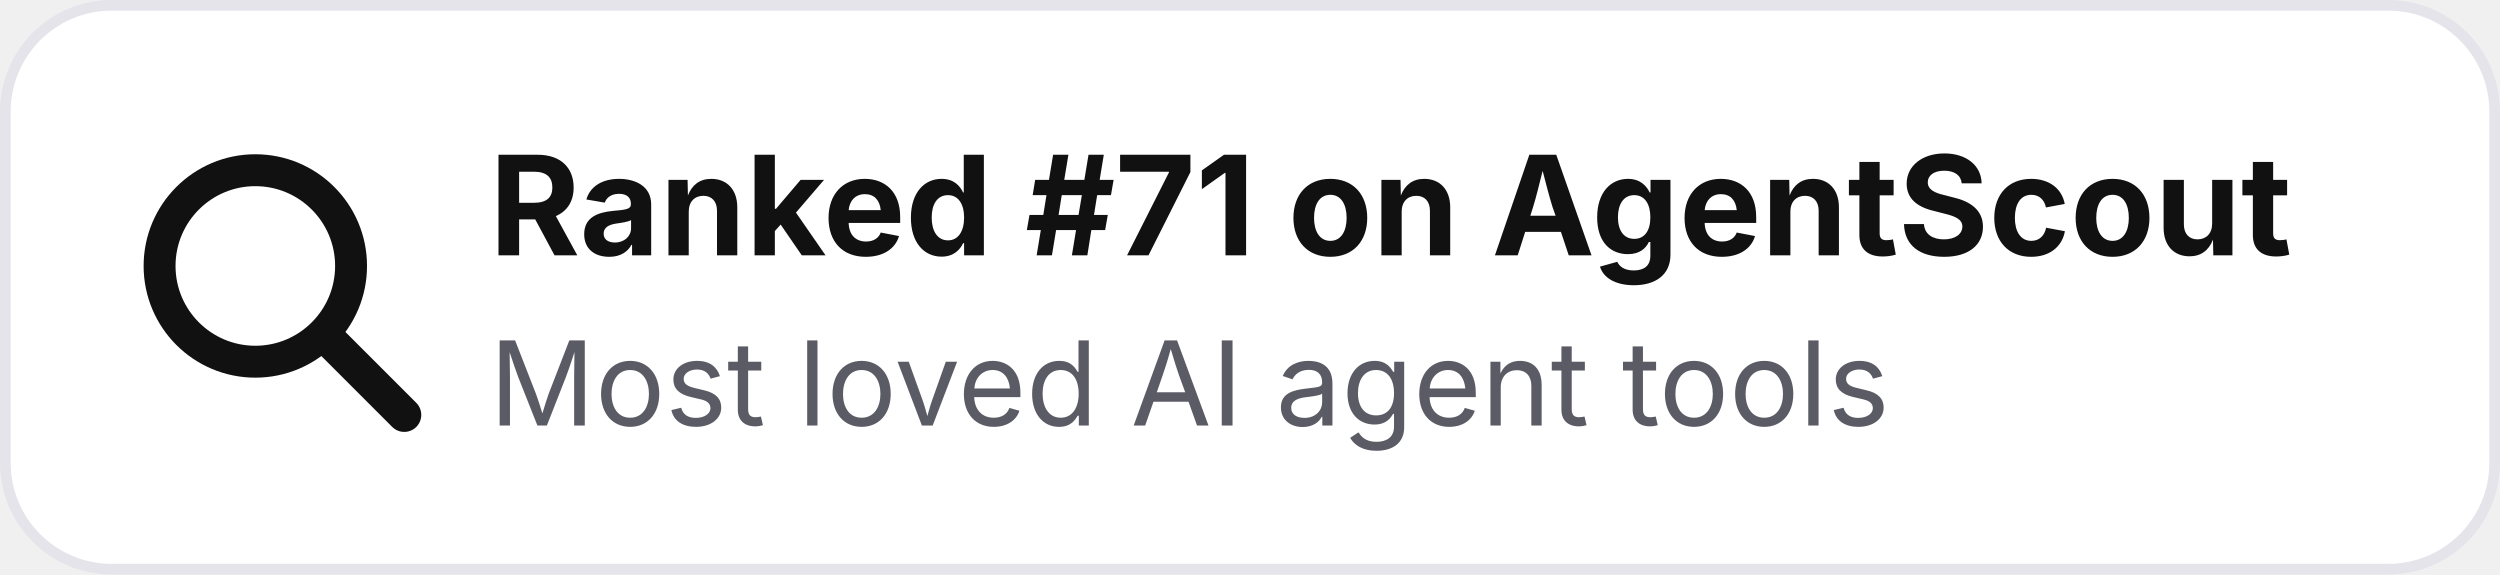
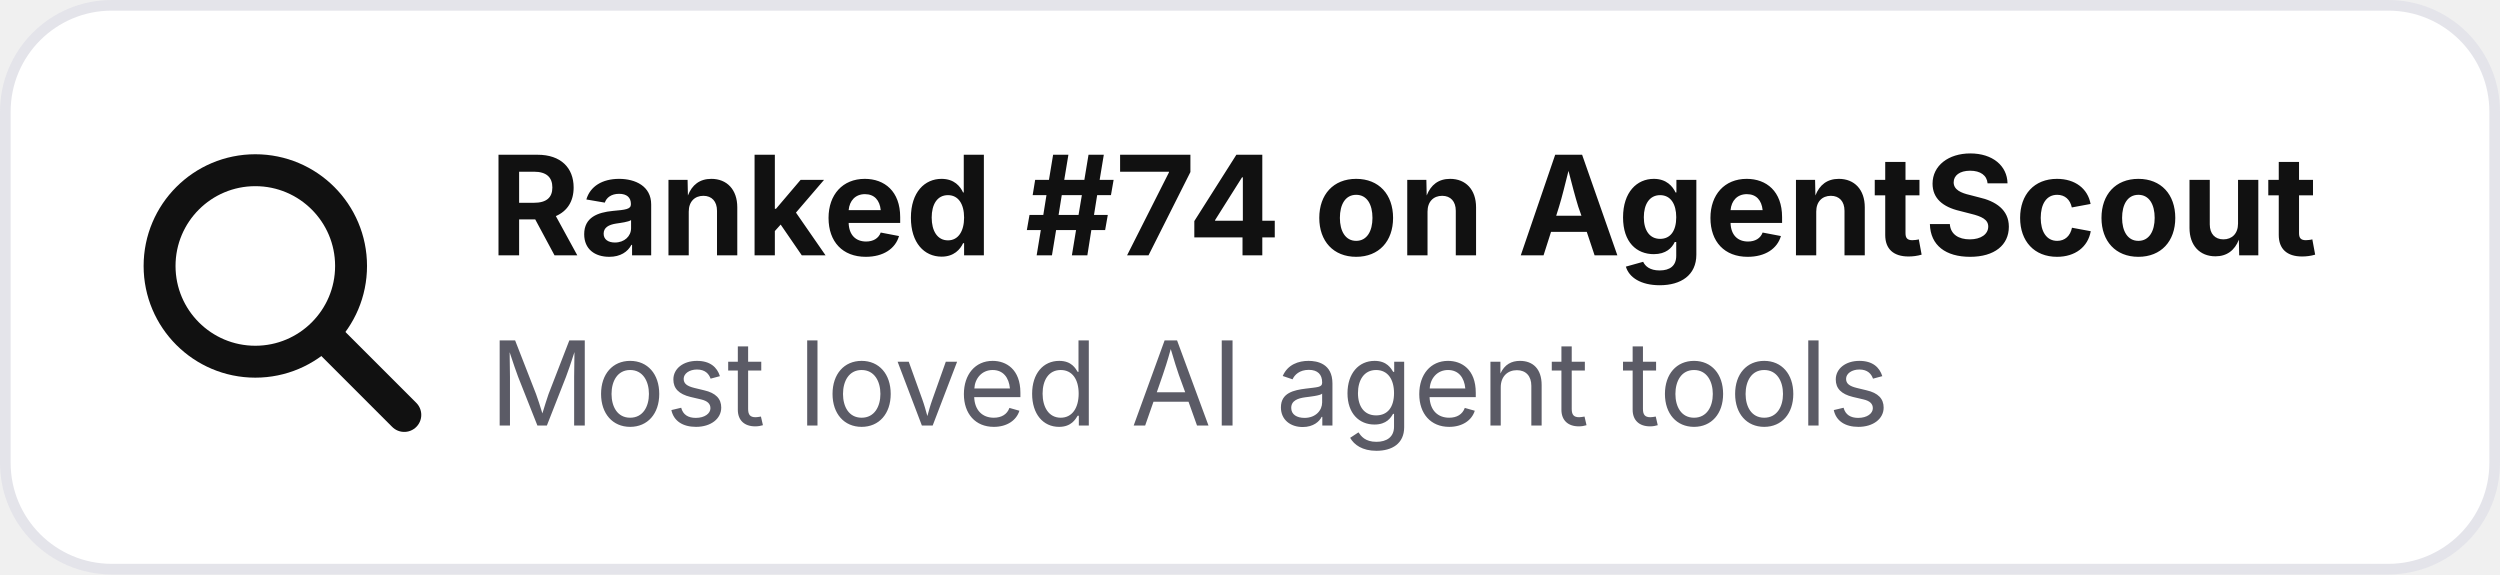
- <svg xmlns="http://www.w3.org/2000/svg" width="235" height="54" viewBox="0 0 235 54" role="img" aria-label="Ranked #71 on AgentScout">
+ <svg xmlns="http://www.w3.org/2000/svg" width="235" height="54" viewBox="0 0 235 54" role="img" aria-label="Ranked #74 on AgentScout">
  <rect x=".5" y=".5" width="234" height="53" rx="10" fill="#ffffff" stroke="#e4e4ea" />
  <circle cx="24" cy="25" r="9" fill="none" stroke="#111111" stroke-width="3" />
  <path d="M31 32l7 7" stroke="#111111" stroke-width="3.2" stroke-linecap="round" />
-   <text x="46" y="24" font-family="Inter,Segoe UI,Arial,sans-serif" font-size="13" font-weight="700" fill="#111111">Ranked #71 on AgentScout</text>
+   <text x="46" y="24" font-family="Inter,Segoe UI,Arial,sans-serif" font-size="13" font-weight="700" fill="#111111">Ranked #74 on AgentScout</text>
  <text x="46" y="40" font-family="Inter,Segoe UI,Arial,sans-serif" font-size="11" fill="#5b5b66">Most loved AI agent tools</text>
</svg>
